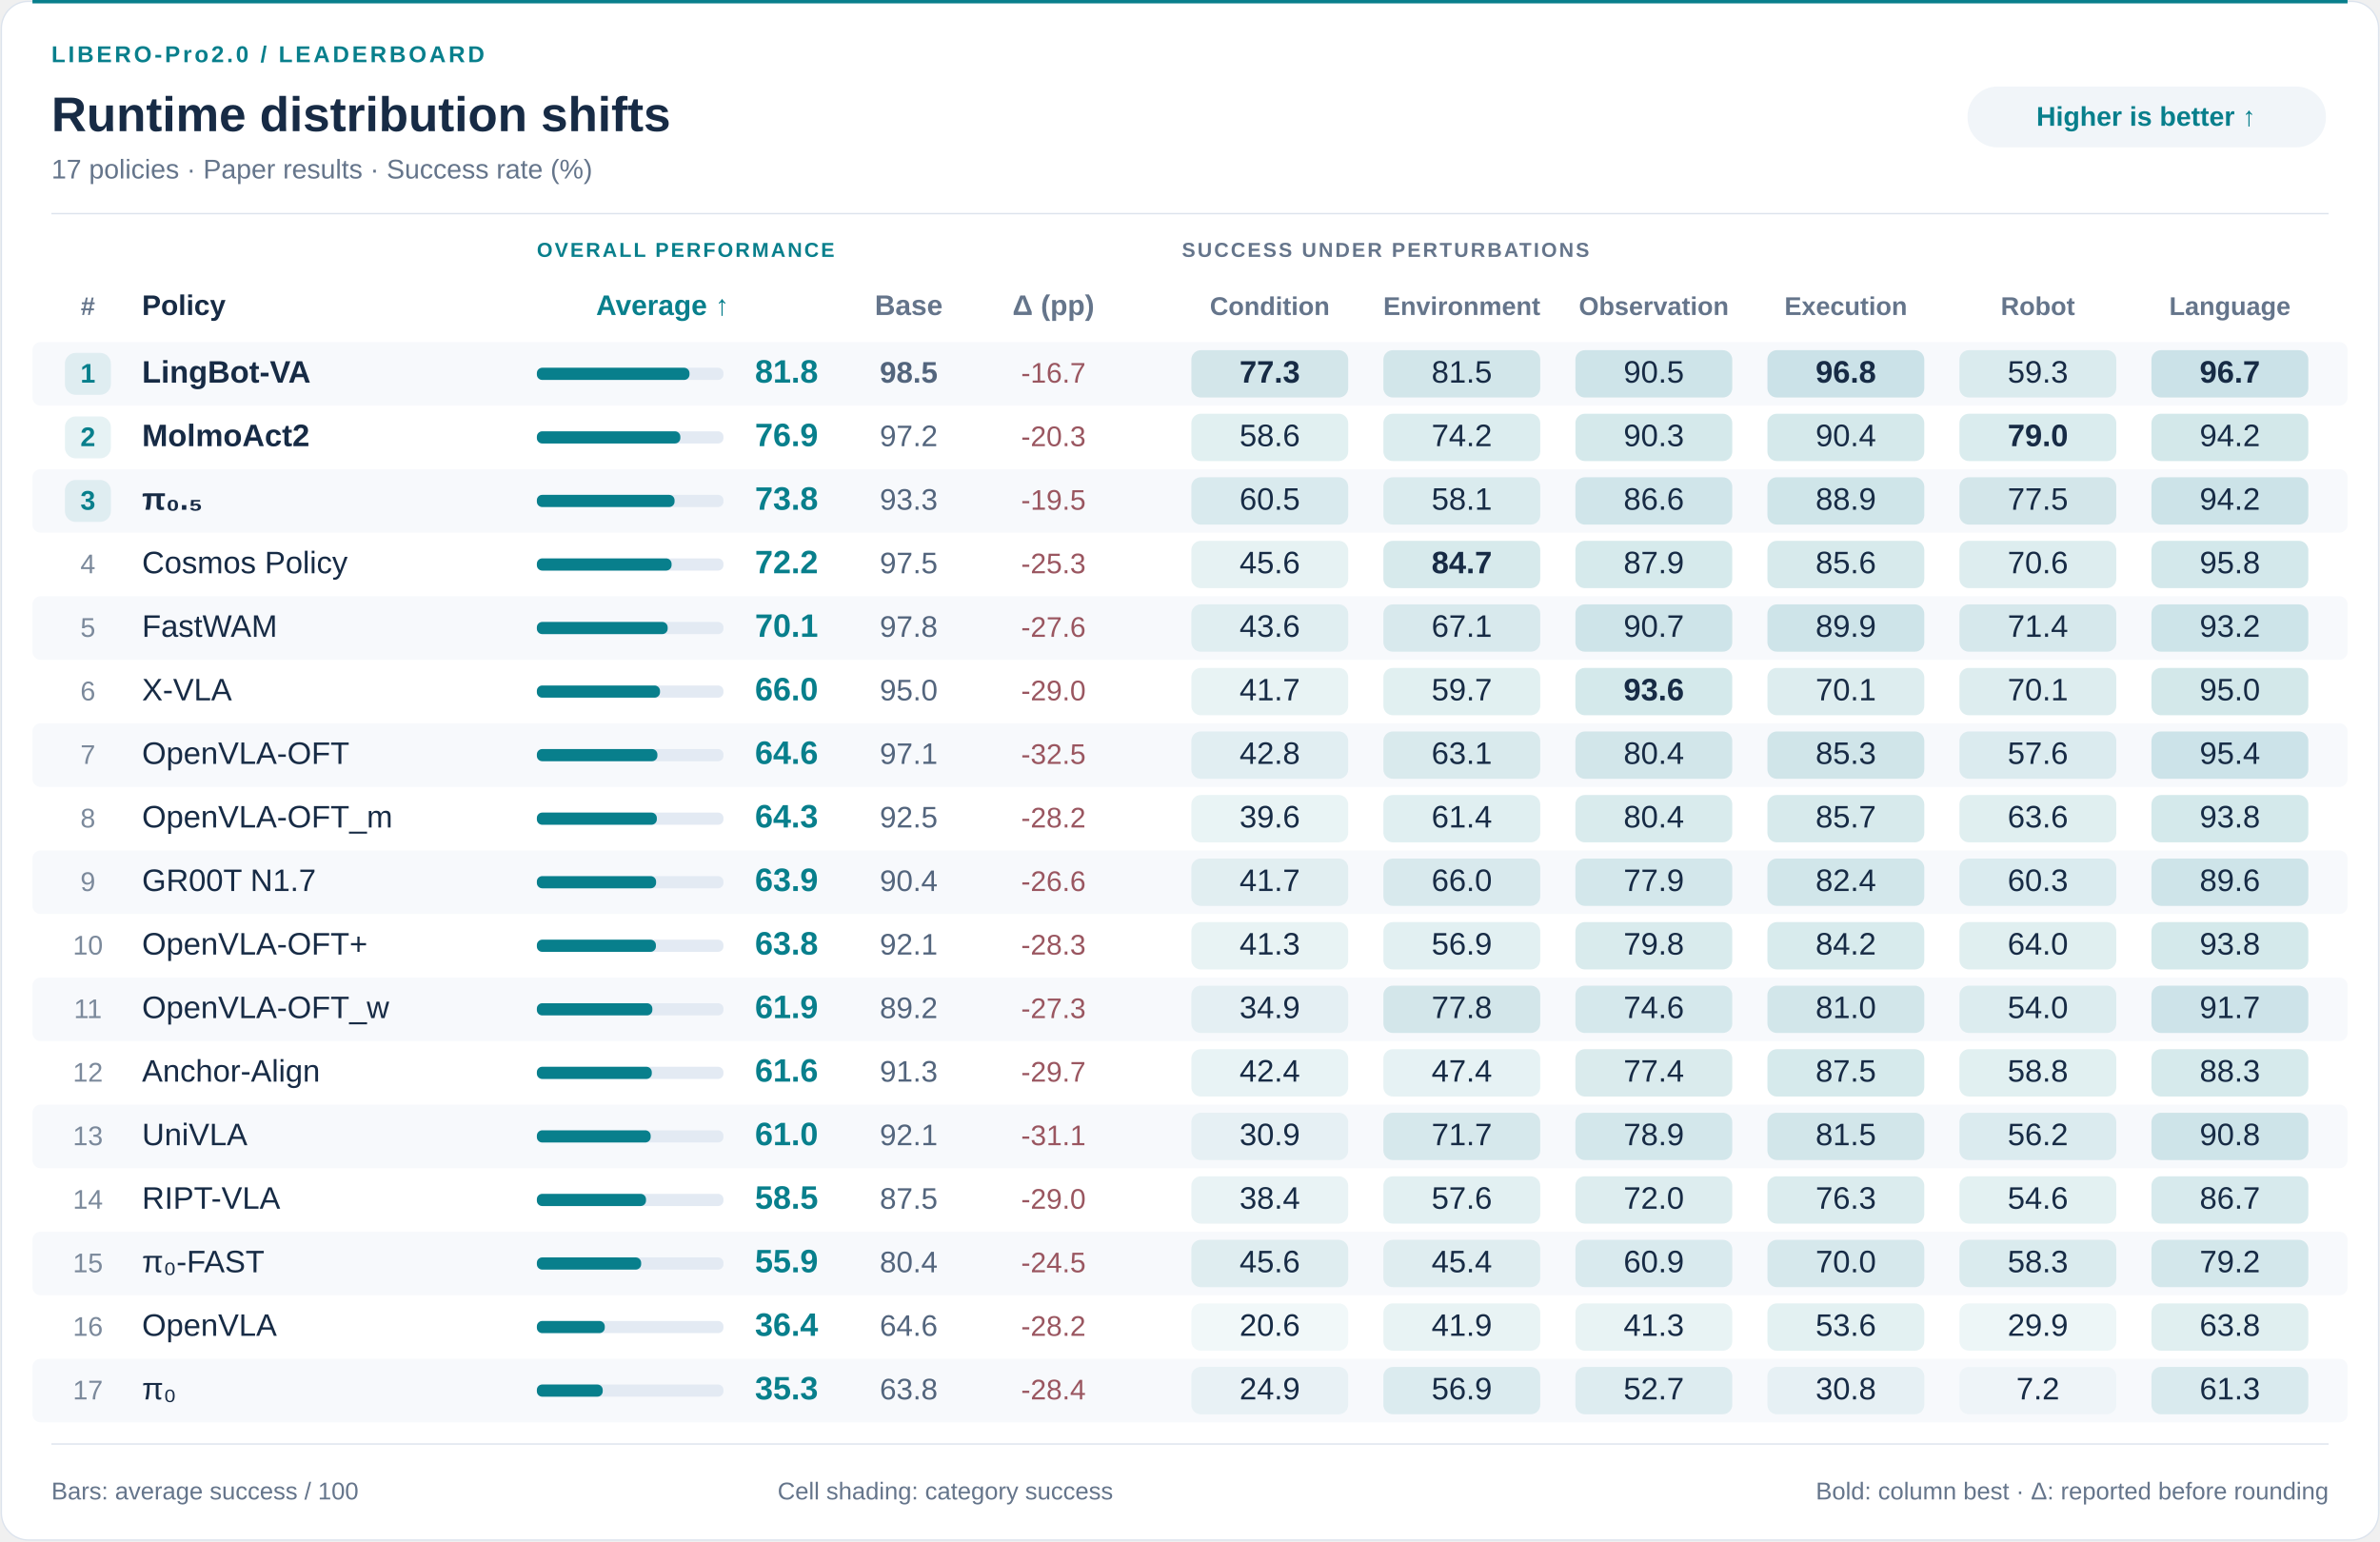
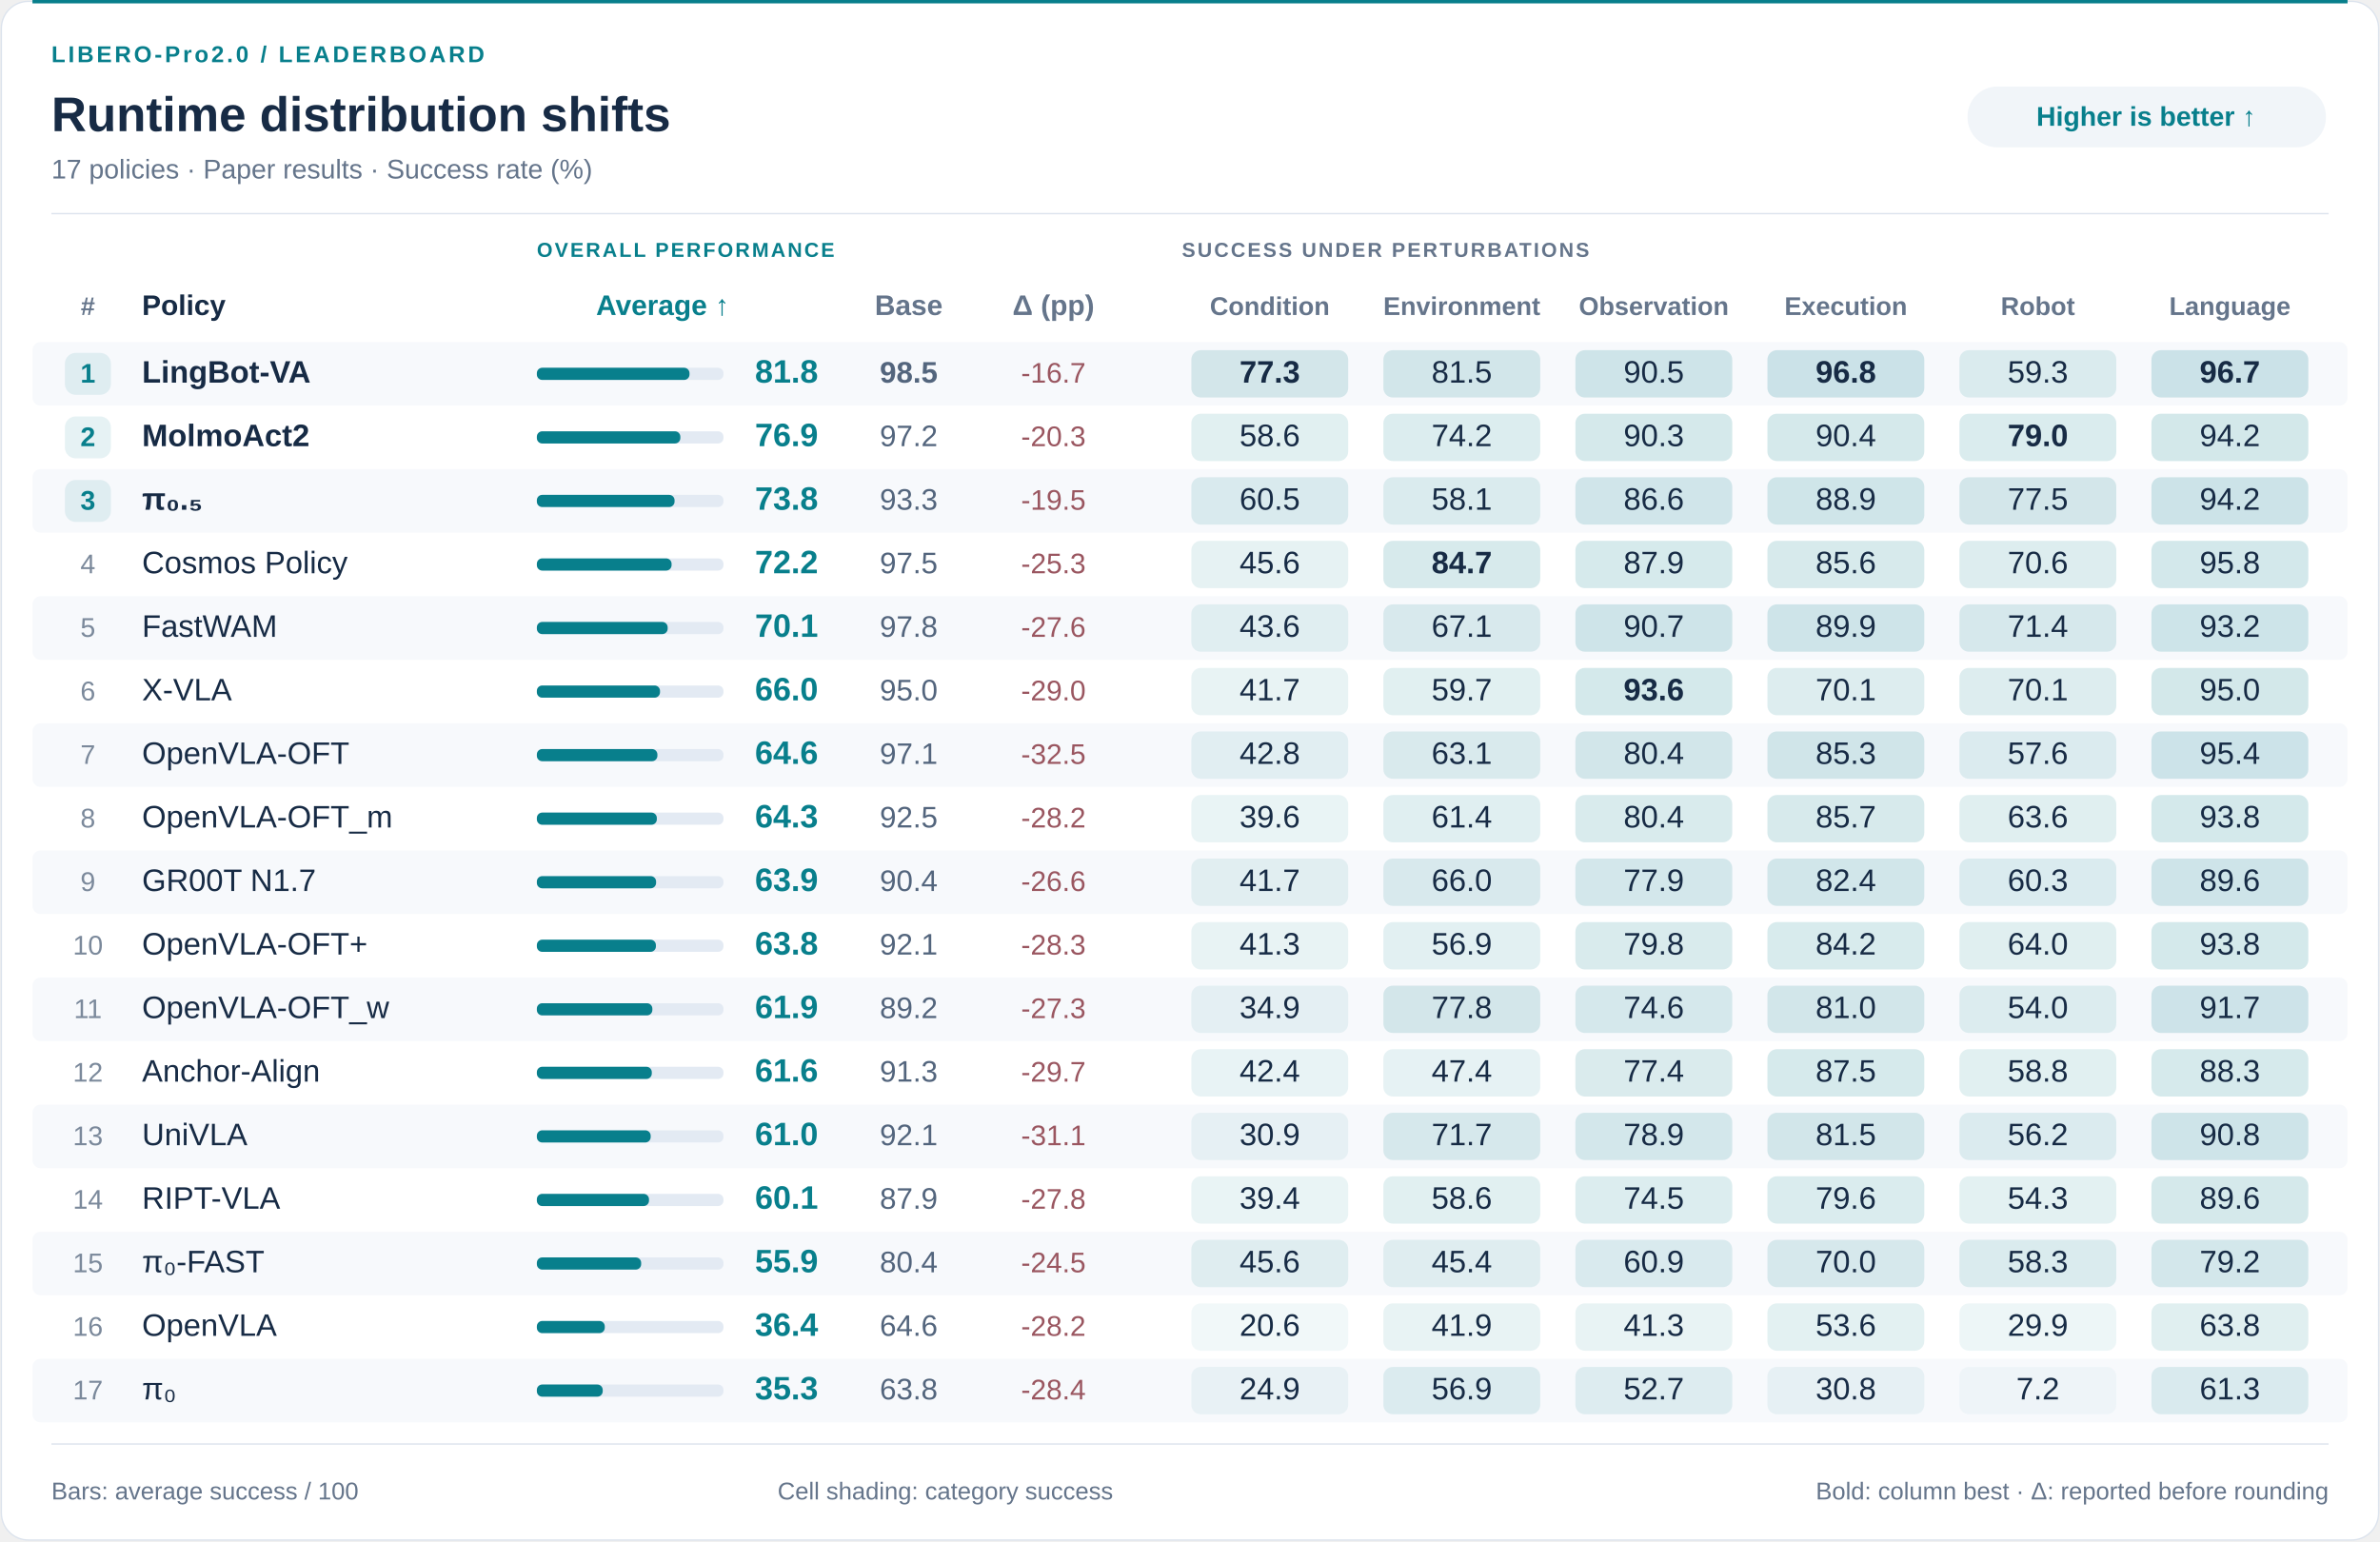
<svg xmlns="http://www.w3.org/2000/svg" width="1760" height="1140" viewBox="0 0 1760 1140" role="img" aria-labelledby="title desc">
  <style>text{font-family:Arial,Helvetica,sans-serif;font-variant-numeric:tabular-nums} .number{font-family:Arial,Helvetica,sans-serif}</style>
  <rect x="1" y="1" width="1758" height="1138" rx="20" fill="#ffffff" stroke="#dce3ed" />
  <path d="M24 1H1736" stroke="#087f8c" stroke-width="3" />
  <text x="38" y="46" font-size="17" fill="#087f8c" font-weight="700" text-anchor="start" letter-spacing="2">LIBERO-Pro2.0  /  LEADERBOARD</text>
  <text x="38" y="97" font-size="36" fill="#172b45" font-weight="700" text-anchor="start">Runtime distribution shifts</text>
  <text x="38" y="132" font-size="20" fill="#65758b" font-weight="400" text-anchor="start">17 policies · Paper results · Success rate (%)</text>
  <rect x="1455" y="64" width="265" height="45" rx="22" fill="#f1f5f9" />
  <text x="1587" y="93" font-size="20" fill="#087f8c" font-weight="600" text-anchor="middle">Higher is better  ↑</text>
  <path d="M38 158H1722" stroke="#dce3ed" />
  <text x="397" y="190" font-size="15" fill="#087f8c" font-weight="700" text-anchor="start" letter-spacing="1.5">OVERALL PERFORMANCE</text>
  <text x="874" y="190" font-size="15" fill="#65758b" font-weight="700" text-anchor="start" letter-spacing="1.5">SUCCESS UNDER PERTURBATIONS</text>
  <text x="65" y="233" font-size="19" fill="#65758b" font-weight="600" text-anchor="middle">#</text>
  <text x="105" y="233" font-size="21" fill="#172b45" font-weight="600" text-anchor="start">Policy</text>
  <text x="490" y="233" font-size="21" fill="#087f8c" font-weight="700" text-anchor="middle">Average ↑</text>
  <text x="672" y="233" font-size="21" fill="#65758b" font-weight="600" text-anchor="middle">Base</text>
  <text x="779" y="233" font-size="21" fill="#65758b" font-weight="600" text-anchor="middle">Δ (pp)</text>
  <text x="939" y="233" font-size="19" fill="#65758b" font-weight="600" text-anchor="middle">Condition</text>
  <text x="1081" y="233" font-size="19" fill="#65758b" font-weight="600" text-anchor="middle">Environment</text>
  <text x="1223" y="233" font-size="19" fill="#65758b" font-weight="600" text-anchor="middle">Observation</text>
  <text x="1365" y="233" font-size="19" fill="#65758b" font-weight="600" text-anchor="middle">Execution</text>
  <text x="1507" y="233" font-size="19" fill="#65758b" font-weight="600" text-anchor="middle">Robot</text>
  <text x="1649" y="233" font-size="19" fill="#65758b" font-weight="600" text-anchor="middle">Language</text>
  <g data-model="LingBot-VA">
    <rect x="24" y="253" width="1712" height="47" rx="6" fill="#f7f9fc" />
    <rect x="48" y="261" width="34" height="31" rx="8" fill="rgba(8,127,140,0.10)" />
    <text x="65" y="283" font-size="20" fill="#087f8c" font-weight="700" text-anchor="middle">1</text>
    <text x="105" y="283" font-size="23" fill="#172b45" font-weight="600" text-anchor="start">LingBot-VA</text>
    <rect x="397" y="272" width="138" height="9" rx="4" fill="#e3eaf3" />
    <rect x="397" y="272" width="112.884" height="9" rx="4" fill="#087f8c" />
    <text x="605" y="283" font-size="24" fill="#087f8c" font-weight="700" text-anchor="end" data-field="average">81.8</text>
    <text x="672" y="283" font-size="22" fill="#53657d" font-weight="700" text-anchor="middle" data-field="base">98.5</text>
    <text x="779" y="283" font-size="21" fill="#9a5660" font-weight="400" text-anchor="middle" data-field="delta">-16.7</text>
    <rect x="881" y="259" width="116" height="35" rx="7" fill="rgba(8,127,140,0.149)" />
    <text x="939" y="283" font-size="23" fill="#172b45" font-weight="700" text-anchor="middle" data-field="condition">77.3</text>
    <rect x="1023" y="259" width="116" height="35" rx="7" fill="rgba(8,127,140,0.155)" />
    <text x="1081" y="283" font-size="23" fill="#172b45" font-weight="400" text-anchor="middle" data-field="environment">81.5</text>
    <rect x="1165" y="259" width="116" height="35" rx="7" fill="rgba(8,127,140,0.17)" />
    <text x="1223" y="283" font-size="23" fill="#172b45" font-weight="400" text-anchor="middle" data-field="observation">90.5</text>
    <rect x="1307" y="259" width="116" height="35" rx="7" fill="rgba(8,127,140,0.18)" />
    <text x="1365" y="283" font-size="23" fill="#172b45" font-weight="700" text-anchor="middle" data-field="execution">96.8</text>
    <rect x="1449" y="259" width="116" height="35" rx="7" fill="rgba(8,127,140,0.12)" />
    <text x="1507" y="283" font-size="23" fill="#172b45" font-weight="400" text-anchor="middle" data-field="robot">59.3</text>
    <rect x="1591" y="259" width="116" height="35" rx="7" fill="rgba(8,127,140,0.18)" />
    <text x="1649" y="283" font-size="23" fill="#172b45" font-weight="700" text-anchor="middle" data-field="language">96.7</text>
  </g>
  <g data-model="MolmoAct2">
    <rect x="48" y="308" width="34" height="31" rx="8" fill="rgba(8,127,140,0.10)" />
    <text x="65" y="330" font-size="20" fill="#087f8c" font-weight="700" text-anchor="middle">2</text>
    <text x="105" y="330" font-size="23" fill="#172b45" font-weight="600" text-anchor="start">MolmoAct2</text>
    <rect x="397" y="319" width="138" height="9" rx="4" fill="#e3eaf3" />
    <rect x="397" y="319" width="106.122" height="9" rx="4" fill="#087f8c" />
    <text x="605" y="330" font-size="24" fill="#087f8c" font-weight="700" text-anchor="end" data-field="average">76.9</text>
    <text x="672" y="330" font-size="22" fill="#53657d" font-weight="400" text-anchor="middle" data-field="base">97.2</text>
    <text x="779" y="330" font-size="21" fill="#9a5660" font-weight="400" text-anchor="middle" data-field="delta">-20.3</text>
    <rect x="881" y="306" width="116" height="35" rx="7" fill="rgba(8,127,140,0.119)" />
    <text x="939" y="330" font-size="23" fill="#172b45" font-weight="400" text-anchor="middle" data-field="condition">58.6</text>
    <rect x="1023" y="306" width="116" height="35" rx="7" fill="rgba(8,127,140,0.144)" />
    <text x="1081" y="330" font-size="23" fill="#172b45" font-weight="400" text-anchor="middle" data-field="environment">74.2</text>
    <rect x="1165" y="306" width="116" height="35" rx="7" fill="rgba(8,127,140,0.17)" />
    <text x="1223" y="330" font-size="23" fill="#172b45" font-weight="400" text-anchor="middle" data-field="observation">90.3</text>
    <rect x="1307" y="306" width="116" height="35" rx="7" fill="rgba(8,127,140,0.17)" />
    <text x="1365" y="330" font-size="23" fill="#172b45" font-weight="400" text-anchor="middle" data-field="execution">90.4</text>
    <rect x="1449" y="306" width="116" height="35" rx="7" fill="rgba(8,127,140,0.151)" />
    <text x="1507" y="330" font-size="23" fill="#172b45" font-weight="700" text-anchor="middle" data-field="robot">79.0</text>
    <rect x="1591" y="306" width="116" height="35" rx="7" fill="rgba(8,127,140,0.176)" />
    <text x="1649" y="330" font-size="23" fill="#172b45" font-weight="400" text-anchor="middle" data-field="language">94.2</text>
  </g>
  <g data-model="π₀.₅">
    <rect x="24" y="347" width="1712" height="47" rx="6" fill="#f7f9fc" />
    <rect x="48" y="355" width="34" height="31" rx="8" fill="rgba(8,127,140,0.10)" />
    <text x="65" y="377" font-size="20" fill="#087f8c" font-weight="700" text-anchor="middle">3</text>
    <text x="105" y="377" font-size="23" fill="#172b45" font-weight="600" text-anchor="start">π₀.₅</text>
    <rect x="397" y="366" width="138" height="9" rx="4" fill="#e3eaf3" />
    <rect x="397" y="366" width="101.844" height="9" rx="4" fill="#087f8c" />
    <text x="605" y="377" font-size="24" fill="#087f8c" font-weight="700" text-anchor="end" data-field="average">73.8</text>
    <text x="672" y="377" font-size="22" fill="#53657d" font-weight="400" text-anchor="middle" data-field="base">93.3</text>
    <text x="779" y="377" font-size="21" fill="#9a5660" font-weight="400" text-anchor="middle" data-field="delta">-19.5</text>
    <rect x="881" y="353" width="116" height="35" rx="7" fill="rgba(8,127,140,0.122)" />
    <text x="939" y="377" font-size="23" fill="#172b45" font-weight="400" text-anchor="middle" data-field="condition">60.5</text>
    <rect x="1023" y="353" width="116" height="35" rx="7" fill="rgba(8,127,140,0.118)" />
    <text x="1081" y="377" font-size="23" fill="#172b45" font-weight="400" text-anchor="middle" data-field="environment">58.1</text>
    <rect x="1165" y="353" width="116" height="35" rx="7" fill="rgba(8,127,140,0.164)" />
    <text x="1223" y="377" font-size="23" fill="#172b45" font-weight="400" text-anchor="middle" data-field="observation">86.6</text>
    <rect x="1307" y="353" width="116" height="35" rx="7" fill="rgba(8,127,140,0.167)" />
    <text x="1365" y="377" font-size="23" fill="#172b45" font-weight="400" text-anchor="middle" data-field="execution">88.9</text>
    <rect x="1449" y="353" width="116" height="35" rx="7" fill="rgba(8,127,140,0.149)" />
    <text x="1507" y="377" font-size="23" fill="#172b45" font-weight="400" text-anchor="middle" data-field="robot">77.5</text>
    <rect x="1591" y="353" width="116" height="35" rx="7" fill="rgba(8,127,140,0.176)" />
    <text x="1649" y="377" font-size="23" fill="#172b45" font-weight="400" text-anchor="middle" data-field="language">94.2</text>
  </g>
  <g data-model="Cosmos Policy">
    <text x="65" y="424" font-size="20" fill="#7b899b" font-weight="400" text-anchor="middle">4</text>
    <text x="105" y="424" font-size="23" fill="#172b45" font-weight="400" text-anchor="start">Cosmos Policy</text>
    <rect x="397" y="413" width="138" height="9" rx="4" fill="#e3eaf3" />
    <rect x="397" y="413" width="99.636" height="9" rx="4" fill="#087f8c" />
    <text x="605" y="424" font-size="24" fill="#087f8c" font-weight="700" text-anchor="end" data-field="average">72.2</text>
    <text x="672" y="424" font-size="22" fill="#53657d" font-weight="400" text-anchor="middle" data-field="base">97.5</text>
    <text x="779" y="424" font-size="21" fill="#9a5660" font-weight="400" text-anchor="middle" data-field="delta">-25.3</text>
    <rect x="881" y="400" width="116" height="35" rx="7" fill="rgba(8,127,140,0.098)" />
    <text x="939" y="424" font-size="23" fill="#172b45" font-weight="400" text-anchor="middle" data-field="condition">45.6</text>
    <rect x="1023" y="400" width="116" height="35" rx="7" fill="rgba(8,127,140,0.161)" />
    <text x="1081" y="424" font-size="23" fill="#172b45" font-weight="700" text-anchor="middle" data-field="environment">84.7</text>
    <rect x="1165" y="400" width="116" height="35" rx="7" fill="rgba(8,127,140,0.166)" />
    <text x="1223" y="424" font-size="23" fill="#172b45" font-weight="400" text-anchor="middle" data-field="observation">87.9</text>
    <rect x="1307" y="400" width="116" height="35" rx="7" fill="rgba(8,127,140,0.162)" />
    <text x="1365" y="424" font-size="23" fill="#172b45" font-weight="400" text-anchor="middle" data-field="execution">85.6</text>
    <rect x="1449" y="400" width="116" height="35" rx="7" fill="rgba(8,127,140,0.138)" />
    <text x="1507" y="424" font-size="23" fill="#172b45" font-weight="400" text-anchor="middle" data-field="robot">70.6</text>
    <rect x="1591" y="400" width="116" height="35" rx="7" fill="rgba(8,127,140,0.178)" />
    <text x="1649" y="424" font-size="23" fill="#172b45" font-weight="400" text-anchor="middle" data-field="language">95.8</text>
  </g>
  <g data-model="FastWAM">
    <rect x="24" y="441" width="1712" height="47" rx="6" fill="#f7f9fc" />
    <text x="65" y="471" font-size="20" fill="#7b899b" font-weight="400" text-anchor="middle">5</text>
    <text x="105" y="471" font-size="23" fill="#172b45" font-weight="400" text-anchor="start">FastWAM</text>
    <rect x="397" y="460" width="138" height="9" rx="4" fill="#e3eaf3" />
    <rect x="397" y="460" width="96.738" height="9" rx="4" fill="#087f8c" />
    <text x="605" y="471" font-size="24" fill="#087f8c" font-weight="700" text-anchor="end" data-field="average">70.1</text>
    <text x="672" y="471" font-size="22" fill="#53657d" font-weight="400" text-anchor="middle" data-field="base">97.8</text>
    <text x="779" y="471" font-size="21" fill="#9a5660" font-weight="400" text-anchor="middle" data-field="delta">-27.6</text>
    <rect x="881" y="447" width="116" height="35" rx="7" fill="rgba(8,127,140,0.095)" />
    <text x="939" y="471" font-size="23" fill="#172b45" font-weight="400" text-anchor="middle" data-field="condition">43.6</text>
    <rect x="1023" y="447" width="116" height="35" rx="7" fill="rgba(8,127,140,0.132)" />
    <text x="1081" y="471" font-size="23" fill="#172b45" font-weight="400" text-anchor="middle" data-field="environment">67.1</text>
    <rect x="1165" y="447" width="116" height="35" rx="7" fill="rgba(8,127,140,0.17)" />
    <text x="1223" y="471" font-size="23" fill="#172b45" font-weight="400" text-anchor="middle" data-field="observation">90.7</text>
    <rect x="1307" y="447" width="116" height="35" rx="7" fill="rgba(8,127,140,0.169)" />
    <text x="1365" y="471" font-size="23" fill="#172b45" font-weight="400" text-anchor="middle" data-field="execution">89.9</text>
    <rect x="1449" y="447" width="116" height="35" rx="7" fill="rgba(8,127,140,0.139)" />
    <text x="1507" y="471" font-size="23" fill="#172b45" font-weight="400" text-anchor="middle" data-field="robot">71.4</text>
    <rect x="1591" y="447" width="116" height="35" rx="7" fill="rgba(8,127,140,0.174)" />
    <text x="1649" y="471" font-size="23" fill="#172b45" font-weight="400" text-anchor="middle" data-field="language">93.2</text>
  </g>
  <g data-model="X-VLA">
    <text x="65" y="518" font-size="20" fill="#7b899b" font-weight="400" text-anchor="middle">6</text>
    <text x="105" y="518" font-size="23" fill="#172b45" font-weight="400" text-anchor="start">X-VLA</text>
    <rect x="397" y="507" width="138" height="9" rx="4" fill="#e3eaf3" />
    <rect x="397" y="507" width="91.08" height="9" rx="4" fill="#087f8c" />
    <text x="605" y="518" font-size="24" fill="#087f8c" font-weight="700" text-anchor="end" data-field="average">66.0</text>
    <text x="672" y="518" font-size="22" fill="#53657d" font-weight="400" text-anchor="middle" data-field="base">95.0</text>
    <text x="779" y="518" font-size="21" fill="#9a5660" font-weight="400" text-anchor="middle" data-field="delta">-29.0</text>
    <rect x="881" y="494" width="116" height="35" rx="7" fill="rgba(8,127,140,0.092)" />
    <text x="939" y="518" font-size="23" fill="#172b45" font-weight="400" text-anchor="middle" data-field="condition">41.7</text>
    <rect x="1023" y="494" width="116" height="35" rx="7" fill="rgba(8,127,140,0.12)" />
    <text x="1081" y="518" font-size="23" fill="#172b45" font-weight="400" text-anchor="middle" data-field="environment">59.7</text>
    <rect x="1165" y="494" width="116" height="35" rx="7" fill="rgba(8,127,140,0.175)" />
    <text x="1223" y="518" font-size="23" fill="#172b45" font-weight="700" text-anchor="middle" data-field="observation">93.6</text>
    <rect x="1307" y="494" width="116" height="35" rx="7" fill="rgba(8,127,140,0.137)" />
    <text x="1365" y="518" font-size="23" fill="#172b45" font-weight="400" text-anchor="middle" data-field="execution">70.1</text>
    <rect x="1449" y="494" width="116" height="35" rx="7" fill="rgba(8,127,140,0.137)" />
    <text x="1507" y="518" font-size="23" fill="#172b45" font-weight="400" text-anchor="middle" data-field="robot">70.1</text>
    <rect x="1591" y="494" width="116" height="35" rx="7" fill="rgba(8,127,140,0.177)" />
    <text x="1649" y="518" font-size="23" fill="#172b45" font-weight="400" text-anchor="middle" data-field="language">95.0</text>
  </g>
  <g data-model="OpenVLA-OFT">
    <rect x="24" y="535" width="1712" height="47" rx="6" fill="#f7f9fc" />
    <text x="65" y="565" font-size="20" fill="#7b899b" font-weight="400" text-anchor="middle">7</text>
    <text x="105" y="565" font-size="23" fill="#172b45" font-weight="400" text-anchor="start">OpenVLA-OFT</text>
    <rect x="397" y="554" width="138" height="9" rx="4" fill="#e3eaf3" />
    <rect x="397" y="554" width="89.148" height="9" rx="4" fill="#087f8c" />
    <text x="605" y="565" font-size="24" fill="#087f8c" font-weight="700" text-anchor="end" data-field="average">64.6</text>
    <text x="672" y="565" font-size="22" fill="#53657d" font-weight="400" text-anchor="middle" data-field="base">97.1</text>
    <text x="779" y="565" font-size="21" fill="#9a5660" font-weight="400" text-anchor="middle" data-field="delta">-32.5</text>
    <rect x="881" y="541" width="116" height="35" rx="7" fill="rgba(8,127,140,0.093)" />
    <text x="939" y="565" font-size="23" fill="#172b45" font-weight="400" text-anchor="middle" data-field="condition">42.8</text>
    <rect x="1023" y="541" width="116" height="35" rx="7" fill="rgba(8,127,140,0.126)" />
    <text x="1081" y="565" font-size="23" fill="#172b45" font-weight="400" text-anchor="middle" data-field="environment">63.1</text>
    <rect x="1165" y="541" width="116" height="35" rx="7" fill="rgba(8,127,140,0.154)" />
    <text x="1223" y="565" font-size="23" fill="#172b45" font-weight="400" text-anchor="middle" data-field="observation">80.4</text>
    <rect x="1307" y="541" width="116" height="35" rx="7" fill="rgba(8,127,140,0.162)" />
    <text x="1365" y="565" font-size="23" fill="#172b45" font-weight="400" text-anchor="middle" data-field="execution">85.3</text>
    <rect x="1449" y="541" width="116" height="35" rx="7" fill="rgba(8,127,140,0.117)" />
    <text x="1507" y="565" font-size="23" fill="#172b45" font-weight="400" text-anchor="middle" data-field="robot">57.6</text>
    <rect x="1591" y="541" width="116" height="35" rx="7" fill="rgba(8,127,140,0.178)" />
    <text x="1649" y="565" font-size="23" fill="#172b45" font-weight="400" text-anchor="middle" data-field="language">95.4</text>
  </g>
  <g data-model="OpenVLA-OFT_m">
    <text x="65" y="612" font-size="20" fill="#7b899b" font-weight="400" text-anchor="middle">8</text>
    <text x="105" y="612" font-size="23" fill="#172b45" font-weight="400" text-anchor="start">OpenVLA-OFT_m</text>
    <rect x="397" y="601" width="138" height="9" rx="4" fill="#e3eaf3" />
    <rect x="397" y="601" width="88.734" height="9" rx="4" fill="#087f8c" />
    <text x="605" y="612" font-size="24" fill="#087f8c" font-weight="700" text-anchor="end" data-field="average">64.3</text>
    <text x="672" y="612" font-size="22" fill="#53657d" font-weight="400" text-anchor="middle" data-field="base">92.5</text>
    <text x="779" y="612" font-size="21" fill="#9a5660" font-weight="400" text-anchor="middle" data-field="delta">-28.2</text>
    <rect x="881" y="588" width="116" height="35" rx="7" fill="rgba(8,127,140,0.088)" />
    <text x="939" y="612" font-size="23" fill="#172b45" font-weight="400" text-anchor="middle" data-field="condition">39.6</text>
    <rect x="1023" y="588" width="116" height="35" rx="7" fill="rgba(8,127,140,0.123)" />
    <text x="1081" y="612" font-size="23" fill="#172b45" font-weight="400" text-anchor="middle" data-field="environment">61.4</text>
    <rect x="1165" y="588" width="116" height="35" rx="7" fill="rgba(8,127,140,0.154)" />
    <text x="1223" y="612" font-size="23" fill="#172b45" font-weight="400" text-anchor="middle" data-field="observation">80.4</text>
    <rect x="1307" y="588" width="116" height="35" rx="7" fill="rgba(8,127,140,0.162)" />
    <text x="1365" y="612" font-size="23" fill="#172b45" font-weight="400" text-anchor="middle" data-field="execution">85.7</text>
    <rect x="1449" y="588" width="116" height="35" rx="7" fill="rgba(8,127,140,0.127)" />
    <text x="1507" y="612" font-size="23" fill="#172b45" font-weight="400" text-anchor="middle" data-field="robot">63.6</text>
    <rect x="1591" y="588" width="116" height="35" rx="7" fill="rgba(8,127,140,0.175)" />
    <text x="1649" y="612" font-size="23" fill="#172b45" font-weight="400" text-anchor="middle" data-field="language">93.8</text>
  </g>
  <g data-model="GR00T N1.7">
    <rect x="24" y="629" width="1712" height="47" rx="6" fill="#f7f9fc" />
    <text x="65" y="659" font-size="20" fill="#7b899b" font-weight="400" text-anchor="middle">9</text>
    <text x="105" y="659" font-size="23" fill="#172b45" font-weight="400" text-anchor="start">GR00T N1.7</text>
    <rect x="397" y="648" width="138" height="9" rx="4" fill="#e3eaf3" />
    <rect x="397" y="648" width="88.182" height="9" rx="4" fill="#087f8c" />
    <text x="605" y="659" font-size="24" fill="#087f8c" font-weight="700" text-anchor="end" data-field="average">63.9</text>
    <text x="672" y="659" font-size="22" fill="#53657d" font-weight="400" text-anchor="middle" data-field="base">90.4</text>
    <text x="779" y="659" font-size="21" fill="#9a5660" font-weight="400" text-anchor="middle" data-field="delta">-26.6</text>
    <rect x="881" y="635" width="116" height="35" rx="7" fill="rgba(8,127,140,0.092)" />
    <text x="939" y="659" font-size="23" fill="#172b45" font-weight="400" text-anchor="middle" data-field="condition">41.7</text>
    <rect x="1023" y="635" width="116" height="35" rx="7" fill="rgba(8,127,140,0.131)" />
    <text x="1081" y="659" font-size="23" fill="#172b45" font-weight="400" text-anchor="middle" data-field="environment">66.0</text>
    <rect x="1165" y="635" width="116" height="35" rx="7" fill="rgba(8,127,140,0.15)" />
    <text x="1223" y="659" font-size="23" fill="#172b45" font-weight="400" text-anchor="middle" data-field="observation">77.9</text>
    <rect x="1307" y="635" width="116" height="35" rx="7" fill="rgba(8,127,140,0.157)" />
    <text x="1365" y="659" font-size="23" fill="#172b45" font-weight="400" text-anchor="middle" data-field="execution">82.4</text>
    <rect x="1449" y="635" width="116" height="35" rx="7" fill="rgba(8,127,140,0.121)" />
    <text x="1507" y="659" font-size="23" fill="#172b45" font-weight="400" text-anchor="middle" data-field="robot">60.3</text>
    <rect x="1591" y="635" width="116" height="35" rx="7" fill="rgba(8,127,140,0.168)" />
    <text x="1649" y="659" font-size="23" fill="#172b45" font-weight="400" text-anchor="middle" data-field="language">89.6</text>
  </g>
  <g data-model="OpenVLA-OFT+">
    <text x="65" y="706" font-size="20" fill="#7b899b" font-weight="400" text-anchor="middle">10</text>
    <text x="105" y="706" font-size="23" fill="#172b45" font-weight="400" text-anchor="start">OpenVLA-OFT+</text>
    <rect x="397" y="695" width="138" height="9" rx="4" fill="#e3eaf3" />
    <rect x="397" y="695" width="88.044" height="9" rx="4" fill="#087f8c" />
    <text x="605" y="706" font-size="24" fill="#087f8c" font-weight="700" text-anchor="end" data-field="average">63.8</text>
    <text x="672" y="706" font-size="22" fill="#53657d" font-weight="400" text-anchor="middle" data-field="base">92.1</text>
    <text x="779" y="706" font-size="21" fill="#9a5660" font-weight="400" text-anchor="middle" data-field="delta">-28.3</text>
    <rect x="881" y="682" width="116" height="35" rx="7" fill="rgba(8,127,140,0.091)" />
    <text x="939" y="706" font-size="23" fill="#172b45" font-weight="400" text-anchor="middle" data-field="condition">41.3</text>
    <rect x="1023" y="682" width="116" height="35" rx="7" fill="rgba(8,127,140,0.116)" />
    <text x="1081" y="706" font-size="23" fill="#172b45" font-weight="400" text-anchor="middle" data-field="environment">56.9</text>
    <rect x="1165" y="682" width="116" height="35" rx="7" fill="rgba(8,127,140,0.153)" />
    <text x="1223" y="706" font-size="23" fill="#172b45" font-weight="400" text-anchor="middle" data-field="observation">79.8</text>
    <rect x="1307" y="682" width="116" height="35" rx="7" fill="rgba(8,127,140,0.16)" />
    <text x="1365" y="706" font-size="23" fill="#172b45" font-weight="400" text-anchor="middle" data-field="execution">84.2</text>
    <rect x="1449" y="682" width="116" height="35" rx="7" fill="rgba(8,127,140,0.127)" />
    <text x="1507" y="706" font-size="23" fill="#172b45" font-weight="400" text-anchor="middle" data-field="robot">64.0</text>
    <rect x="1591" y="682" width="116" height="35" rx="7" fill="rgba(8,127,140,0.175)" />
    <text x="1649" y="706" font-size="23" fill="#172b45" font-weight="400" text-anchor="middle" data-field="language">93.8</text>
  </g>
  <g data-model="OpenVLA-OFT_w">
    <rect x="24" y="723" width="1712" height="47" rx="6" fill="#f7f9fc" />
    <text x="65" y="753" font-size="20" fill="#7b899b" font-weight="400" text-anchor="middle">11</text>
    <text x="105" y="753" font-size="23" fill="#172b45" font-weight="400" text-anchor="start">OpenVLA-OFT_w</text>
    <rect x="397" y="742" width="138" height="9" rx="4" fill="#e3eaf3" />
    <rect x="397" y="742" width="85.422" height="9" rx="4" fill="#087f8c" />
    <text x="605" y="753" font-size="24" fill="#087f8c" font-weight="700" text-anchor="end" data-field="average">61.9</text>
    <text x="672" y="753" font-size="22" fill="#53657d" font-weight="400" text-anchor="middle" data-field="base">89.2</text>
    <text x="779" y="753" font-size="21" fill="#9a5660" font-weight="400" text-anchor="middle" data-field="delta">-27.3</text>
    <rect x="881" y="729" width="116" height="35" rx="7" fill="rgba(8,127,140,0.081)" />
    <text x="939" y="753" font-size="23" fill="#172b45" font-weight="400" text-anchor="middle" data-field="condition">34.9</text>
    <rect x="1023" y="729" width="116" height="35" rx="7" fill="rgba(8,127,140,0.149)" />
    <text x="1081" y="753" font-size="23" fill="#172b45" font-weight="400" text-anchor="middle" data-field="environment">77.8</text>
    <rect x="1165" y="729" width="116" height="35" rx="7" fill="rgba(8,127,140,0.144)" />
    <text x="1223" y="753" font-size="23" fill="#172b45" font-weight="400" text-anchor="middle" data-field="observation">74.6</text>
    <rect x="1307" y="729" width="116" height="35" rx="7" fill="rgba(8,127,140,0.155)" />
    <text x="1365" y="753" font-size="23" fill="#172b45" font-weight="400" text-anchor="middle" data-field="execution">81.0</text>
    <rect x="1449" y="729" width="116" height="35" rx="7" fill="rgba(8,127,140,0.111)" />
    <text x="1507" y="753" font-size="23" fill="#172b45" font-weight="400" text-anchor="middle" data-field="robot">54.0</text>
    <rect x="1591" y="729" width="116" height="35" rx="7" fill="rgba(8,127,140,0.172)" />
    <text x="1649" y="753" font-size="23" fill="#172b45" font-weight="400" text-anchor="middle" data-field="language">91.7</text>
  </g>
  <g data-model="Anchor-Align">
    <text x="65" y="800" font-size="20" fill="#7b899b" font-weight="400" text-anchor="middle">12</text>
    <text x="105" y="800" font-size="23" fill="#172b45" font-weight="400" text-anchor="start">Anchor-Align</text>
    <rect x="397" y="789" width="138" height="9" rx="4" fill="#e3eaf3" />
    <rect x="397" y="789" width="85.008" height="9" rx="4" fill="#087f8c" />
    <text x="605" y="800" font-size="24" fill="#087f8c" font-weight="700" text-anchor="end" data-field="average">61.6</text>
    <text x="672" y="800" font-size="22" fill="#53657d" font-weight="400" text-anchor="middle" data-field="base">91.3</text>
    <text x="779" y="800" font-size="21" fill="#9a5660" font-weight="400" text-anchor="middle" data-field="delta">-29.7</text>
    <rect x="881" y="776" width="116" height="35" rx="7" fill="rgba(8,127,140,0.093)" />
    <text x="939" y="800" font-size="23" fill="#172b45" font-weight="400" text-anchor="middle" data-field="condition">42.4</text>
    <rect x="1023" y="776" width="116" height="35" rx="7" fill="rgba(8,127,140,0.101)" />
    <text x="1081" y="800" font-size="23" fill="#172b45" font-weight="400" text-anchor="middle" data-field="environment">47.4</text>
    <rect x="1165" y="776" width="116" height="35" rx="7" fill="rgba(8,127,140,0.149)" />
    <text x="1223" y="800" font-size="23" fill="#172b45" font-weight="400" text-anchor="middle" data-field="observation">77.4</text>
    <rect x="1307" y="776" width="116" height="35" rx="7" fill="rgba(8,127,140,0.165)" />
    <text x="1365" y="800" font-size="23" fill="#172b45" font-weight="400" text-anchor="middle" data-field="execution">87.5</text>
    <rect x="1449" y="776" width="116" height="35" rx="7" fill="rgba(8,127,140,0.119)" />
    <text x="1507" y="800" font-size="23" fill="#172b45" font-weight="400" text-anchor="middle" data-field="robot">58.8</text>
    <rect x="1591" y="776" width="116" height="35" rx="7" fill="rgba(8,127,140,0.166)" />
    <text x="1649" y="800" font-size="23" fill="#172b45" font-weight="400" text-anchor="middle" data-field="language">88.3</text>
  </g>
  <g data-model="UniVLA">
    <rect x="24" y="817" width="1712" height="47" rx="6" fill="#f7f9fc" />
    <text x="65" y="847" font-size="20" fill="#7b899b" font-weight="400" text-anchor="middle">13</text>
    <text x="105" y="847" font-size="23" fill="#172b45" font-weight="400" text-anchor="start">UniVLA</text>
    <rect x="397" y="836" width="138" height="9" rx="4" fill="#e3eaf3" />
    <rect x="397" y="836" width="84.18" height="9" rx="4" fill="#087f8c" />
    <text x="605" y="847" font-size="24" fill="#087f8c" font-weight="700" text-anchor="end" data-field="average">61.0</text>
    <text x="672" y="847" font-size="22" fill="#53657d" font-weight="400" text-anchor="middle" data-field="base">92.1</text>
    <text x="779" y="847" font-size="21" fill="#9a5660" font-weight="400" text-anchor="middle" data-field="delta">-31.1</text>
    <rect x="881" y="823" width="116" height="35" rx="7" fill="rgba(8,127,140,0.074)" />
    <text x="939" y="847" font-size="23" fill="#172b45" font-weight="400" text-anchor="middle" data-field="condition">30.9</text>
    <rect x="1023" y="823" width="116" height="35" rx="7" fill="rgba(8,127,140,0.14)" />
    <text x="1081" y="847" font-size="23" fill="#172b45" font-weight="400" text-anchor="middle" data-field="environment">71.7</text>
    <rect x="1165" y="823" width="116" height="35" rx="7" fill="rgba(8,127,140,0.151)" />
    <text x="1223" y="847" font-size="23" fill="#172b45" font-weight="400" text-anchor="middle" data-field="observation">78.9</text>
    <rect x="1307" y="823" width="116" height="35" rx="7" fill="rgba(8,127,140,0.155)" />
    <text x="1365" y="847" font-size="23" fill="#172b45" font-weight="400" text-anchor="middle" data-field="execution">81.5</text>
    <rect x="1449" y="823" width="116" height="35" rx="7" fill="rgba(8,127,140,0.115)" />
    <text x="1507" y="847" font-size="23" fill="#172b45" font-weight="400" text-anchor="middle" data-field="robot">56.2</text>
    <rect x="1591" y="823" width="116" height="35" rx="7" fill="rgba(8,127,140,0.17)" />
    <text x="1649" y="847" font-size="23" fill="#172b45" font-weight="400" text-anchor="middle" data-field="language">90.8</text>
  </g>
  <g data-model="RIPT-VLA">
    <text x="65" y="894" font-size="20" fill="#7b899b" font-weight="400" text-anchor="middle">14</text>
    <text x="105" y="894" font-size="23" fill="#172b45" font-weight="400" text-anchor="start">RIPT-VLA</text>
    <rect x="397" y="883" width="138" height="9" rx="4" fill="#e3eaf3" />
-     <rect x="397" y="883" width="80.73" height="9" rx="4" fill="#087f8c" />
-     <text x="605" y="894" font-size="24" fill="#087f8c" font-weight="700" text-anchor="end" data-field="average">58.5</text>
-     <text x="672" y="894" font-size="22" fill="#53657d" font-weight="400" text-anchor="middle" data-field="base">87.5</text>
-     <text x="779" y="894" font-size="21" fill="#9a5660" font-weight="400" text-anchor="middle" data-field="delta">-29.0</text>
-     <rect x="881" y="870" width="116" height="35" rx="7" fill="rgba(8,127,140,0.086)" />
-     <text x="939" y="894" font-size="23" fill="#172b45" font-weight="400" text-anchor="middle" data-field="condition">38.4</text>
-     <rect x="1023" y="870" width="116" height="35" rx="7" fill="rgba(8,127,140,0.117)" />
-     <text x="1081" y="894" font-size="23" fill="#172b45" font-weight="400" text-anchor="middle" data-field="environment">57.6</text>
-     <rect x="1165" y="870" width="116" height="35" rx="7" fill="rgba(8,127,140,0.14)" />
-     <text x="1223" y="894" font-size="23" fill="#172b45" font-weight="400" text-anchor="middle" data-field="observation">72.0</text>
-     <rect x="1307" y="870" width="116" height="35" rx="7" fill="rgba(8,127,140,0.147)" />
-     <text x="1365" y="894" font-size="23" fill="#172b45" font-weight="400" text-anchor="middle" data-field="execution">76.3</text>
+     <rect x="397" y="883" width="82.938" height="9" rx="4" fill="#087f8c" />
+     <text x="605" y="894" font-size="24" fill="#087f8c" font-weight="700" text-anchor="end" data-field="average">60.1</text>
+     <text x="672" y="894" font-size="22" fill="#53657d" font-weight="400" text-anchor="middle" data-field="base">87.9</text>
+     <text x="779" y="894" font-size="21" fill="#9a5660" font-weight="400" text-anchor="middle" data-field="delta">-27.8</text>
+     <rect x="881" y="870" width="116" height="35" rx="7" fill="rgba(8,127,140,0.088)" />
+     <text x="939" y="894" font-size="23" fill="#172b45" font-weight="400" text-anchor="middle" data-field="condition">39.4</text>
+     <rect x="1023" y="870" width="116" height="35" rx="7" fill="rgba(8,127,140,0.119)" />
+     <text x="1081" y="894" font-size="23" fill="#172b45" font-weight="400" text-anchor="middle" data-field="environment">58.6</text>
+     <rect x="1165" y="870" width="116" height="35" rx="7" fill="rgba(8,127,140,0.144)" />
+     <text x="1223" y="894" font-size="23" fill="#172b45" font-weight="400" text-anchor="middle" data-field="observation">74.5</text>
+     <rect x="1307" y="870" width="116" height="35" rx="7" fill="rgba(8,127,140,0.152)" />
+     <text x="1365" y="894" font-size="23" fill="#172b45" font-weight="400" text-anchor="middle" data-field="execution">79.6</text>
    <rect x="1449" y="870" width="116" height="35" rx="7" fill="rgba(8,127,140,0.112)" />
-     <text x="1507" y="894" font-size="23" fill="#172b45" font-weight="400" text-anchor="middle" data-field="robot">54.6</text>
-     <rect x="1591" y="870" width="116" height="35" rx="7" fill="rgba(8,127,140,0.164)" />
-     <text x="1649" y="894" font-size="23" fill="#172b45" font-weight="400" text-anchor="middle" data-field="language">86.7</text>
+     <text x="1507" y="894" font-size="23" fill="#172b45" font-weight="400" text-anchor="middle" data-field="robot">54.3</text>
+     <rect x="1591" y="870" width="116" height="35" rx="7" fill="rgba(8,127,140,0.168)" />
+     <text x="1649" y="894" font-size="23" fill="#172b45" font-weight="400" text-anchor="middle" data-field="language">89.6</text>
  </g>
  <g data-model="π₀-FAST">
    <rect x="24" y="911" width="1712" height="47" rx="6" fill="#f7f9fc" />
    <text x="65" y="941" font-size="20" fill="#7b899b" font-weight="400" text-anchor="middle">15</text>
    <text x="105" y="941" font-size="23" fill="#172b45" font-weight="400" text-anchor="start">π₀-FAST</text>
    <rect x="397" y="930" width="138" height="9" rx="4" fill="#e3eaf3" />
    <rect x="397" y="930" width="77.142" height="9" rx="4" fill="#087f8c" />
    <text x="605" y="941" font-size="24" fill="#087f8c" font-weight="700" text-anchor="end" data-field="average">55.9</text>
    <text x="672" y="941" font-size="22" fill="#53657d" font-weight="400" text-anchor="middle" data-field="base">80.4</text>
    <text x="779" y="941" font-size="21" fill="#9a5660" font-weight="400" text-anchor="middle" data-field="delta">-24.5</text>
    <rect x="881" y="917" width="116" height="35" rx="7" fill="rgba(8,127,140,0.098)" />
    <text x="939" y="941" font-size="23" fill="#172b45" font-weight="400" text-anchor="middle" data-field="condition">45.6</text>
    <rect x="1023" y="917" width="116" height="35" rx="7" fill="rgba(8,127,140,0.098)" />
    <text x="1081" y="941" font-size="23" fill="#172b45" font-weight="400" text-anchor="middle" data-field="environment">45.4</text>
    <rect x="1165" y="917" width="116" height="35" rx="7" fill="rgba(8,127,140,0.122)" />
    <text x="1223" y="941" font-size="23" fill="#172b45" font-weight="400" text-anchor="middle" data-field="observation">60.9</text>
    <rect x="1307" y="917" width="116" height="35" rx="7" fill="rgba(8,127,140,0.137)" />
    <text x="1365" y="941" font-size="23" fill="#172b45" font-weight="400" text-anchor="middle" data-field="execution">70.0</text>
    <rect x="1449" y="917" width="116" height="35" rx="7" fill="rgba(8,127,140,0.118)" />
    <text x="1507" y="941" font-size="23" fill="#172b45" font-weight="400" text-anchor="middle" data-field="robot">58.3</text>
    <rect x="1591" y="917" width="116" height="35" rx="7" fill="rgba(8,127,140,0.152)" />
    <text x="1649" y="941" font-size="23" fill="#172b45" font-weight="400" text-anchor="middle" data-field="language">79.2</text>
  </g>
  <g data-model="OpenVLA">
    <text x="65" y="988" font-size="20" fill="#7b899b" font-weight="400" text-anchor="middle">16</text>
    <text x="105" y="988" font-size="23" fill="#172b45" font-weight="400" text-anchor="start">OpenVLA</text>
    <rect x="397" y="977" width="138" height="9" rx="4" fill="#e3eaf3" />
    <rect x="397" y="977" width="50.232" height="9" rx="4" fill="#087f8c" />
    <text x="605" y="988" font-size="24" fill="#087f8c" font-weight="700" text-anchor="end" data-field="average">36.4</text>
    <text x="672" y="988" font-size="22" fill="#53657d" font-weight="400" text-anchor="middle" data-field="base">64.6</text>
    <text x="779" y="988" font-size="21" fill="#9a5660" font-weight="400" text-anchor="middle" data-field="delta">-28.2</text>
    <rect x="881" y="964" width="116" height="35" rx="7" fill="rgba(8,127,140,0.058)" />
    <text x="939" y="988" font-size="23" fill="#172b45" font-weight="400" text-anchor="middle" data-field="condition">20.6</text>
    <rect x="1023" y="964" width="116" height="35" rx="7" fill="rgba(8,127,140,0.092)" />
    <text x="1081" y="988" font-size="23" fill="#172b45" font-weight="400" text-anchor="middle" data-field="environment">41.9</text>
    <rect x="1165" y="964" width="116" height="35" rx="7" fill="rgba(8,127,140,0.091)" />
    <text x="1223" y="988" font-size="23" fill="#172b45" font-weight="400" text-anchor="middle" data-field="observation">41.3</text>
    <rect x="1307" y="964" width="116" height="35" rx="7" fill="rgba(8,127,140,0.111)" />
    <text x="1365" y="988" font-size="23" fill="#172b45" font-weight="400" text-anchor="middle" data-field="execution">53.6</text>
    <rect x="1449" y="964" width="116" height="35" rx="7" fill="rgba(8,127,140,0.073)" />
    <text x="1507" y="988" font-size="23" fill="#172b45" font-weight="400" text-anchor="middle" data-field="robot">29.9</text>
    <rect x="1591" y="964" width="116" height="35" rx="7" fill="rgba(8,127,140,0.127)" />
    <text x="1649" y="988" font-size="23" fill="#172b45" font-weight="400" text-anchor="middle" data-field="language">63.8</text>
  </g>
  <g data-model="π₀">
    <rect x="24" y="1005" width="1712" height="47" rx="6" fill="#f7f9fc" />
    <text x="65" y="1035" font-size="20" fill="#7b899b" font-weight="400" text-anchor="middle">17</text>
    <text x="105" y="1035" font-size="23" fill="#172b45" font-weight="400" text-anchor="start">π₀</text>
    <rect x="397" y="1024" width="138" height="9" rx="4" fill="#e3eaf3" />
    <rect x="397" y="1024" width="48.714" height="9" rx="4" fill="#087f8c" />
    <text x="605" y="1035" font-size="24" fill="#087f8c" font-weight="700" text-anchor="end" data-field="average">35.3</text>
    <text x="672" y="1035" font-size="22" fill="#53657d" font-weight="400" text-anchor="middle" data-field="base">63.8</text>
    <text x="779" y="1035" font-size="21" fill="#9a5660" font-weight="400" text-anchor="middle" data-field="delta">-28.4</text>
    <rect x="881" y="1011" width="116" height="35" rx="7" fill="rgba(8,127,140,0.065)" />
    <text x="939" y="1035" font-size="23" fill="#172b45" font-weight="400" text-anchor="middle" data-field="condition">24.9</text>
    <rect x="1023" y="1011" width="116" height="35" rx="7" fill="rgba(8,127,140,0.116)" />
    <text x="1081" y="1035" font-size="23" fill="#172b45" font-weight="400" text-anchor="middle" data-field="environment">56.9</text>
    <rect x="1165" y="1011" width="116" height="35" rx="7" fill="rgba(8,127,140,0.109)" />
    <text x="1223" y="1035" font-size="23" fill="#172b45" font-weight="400" text-anchor="middle" data-field="observation">52.7</text>
    <rect x="1307" y="1011" width="116" height="35" rx="7" fill="rgba(8,127,140,0.074)" />
    <text x="1365" y="1035" font-size="23" fill="#172b45" font-weight="400" text-anchor="middle" data-field="execution">30.8</text>
    <rect x="1449" y="1011" width="116" height="35" rx="7" fill="rgba(8,127,140,0.036)" />
    <text x="1507" y="1035" font-size="23" fill="#172b45" font-weight="400" text-anchor="middle" data-field="robot">7.2</text>
    <rect x="1591" y="1011" width="116" height="35" rx="7" fill="rgba(8,127,140,0.123)" />
    <text x="1649" y="1035" font-size="23" fill="#172b45" font-weight="400" text-anchor="middle" data-field="language">61.3</text>
  </g>
  <path d="M38 1068H1722" stroke="#dce3ed" />
  <text x="38" y="1109" font-size="18" fill="#65758b" font-weight="400" text-anchor="start">Bars: average success / 100</text>
  <text x="575" y="1109" font-size="18" fill="#65758b" font-weight="400" text-anchor="start">Cell shading: category success</text>
  <text x="1722" y="1109" font-size="18" fill="#65758b" font-weight="400" text-anchor="end">Bold: column best · Δ: reported before rounding</text>
</svg>
